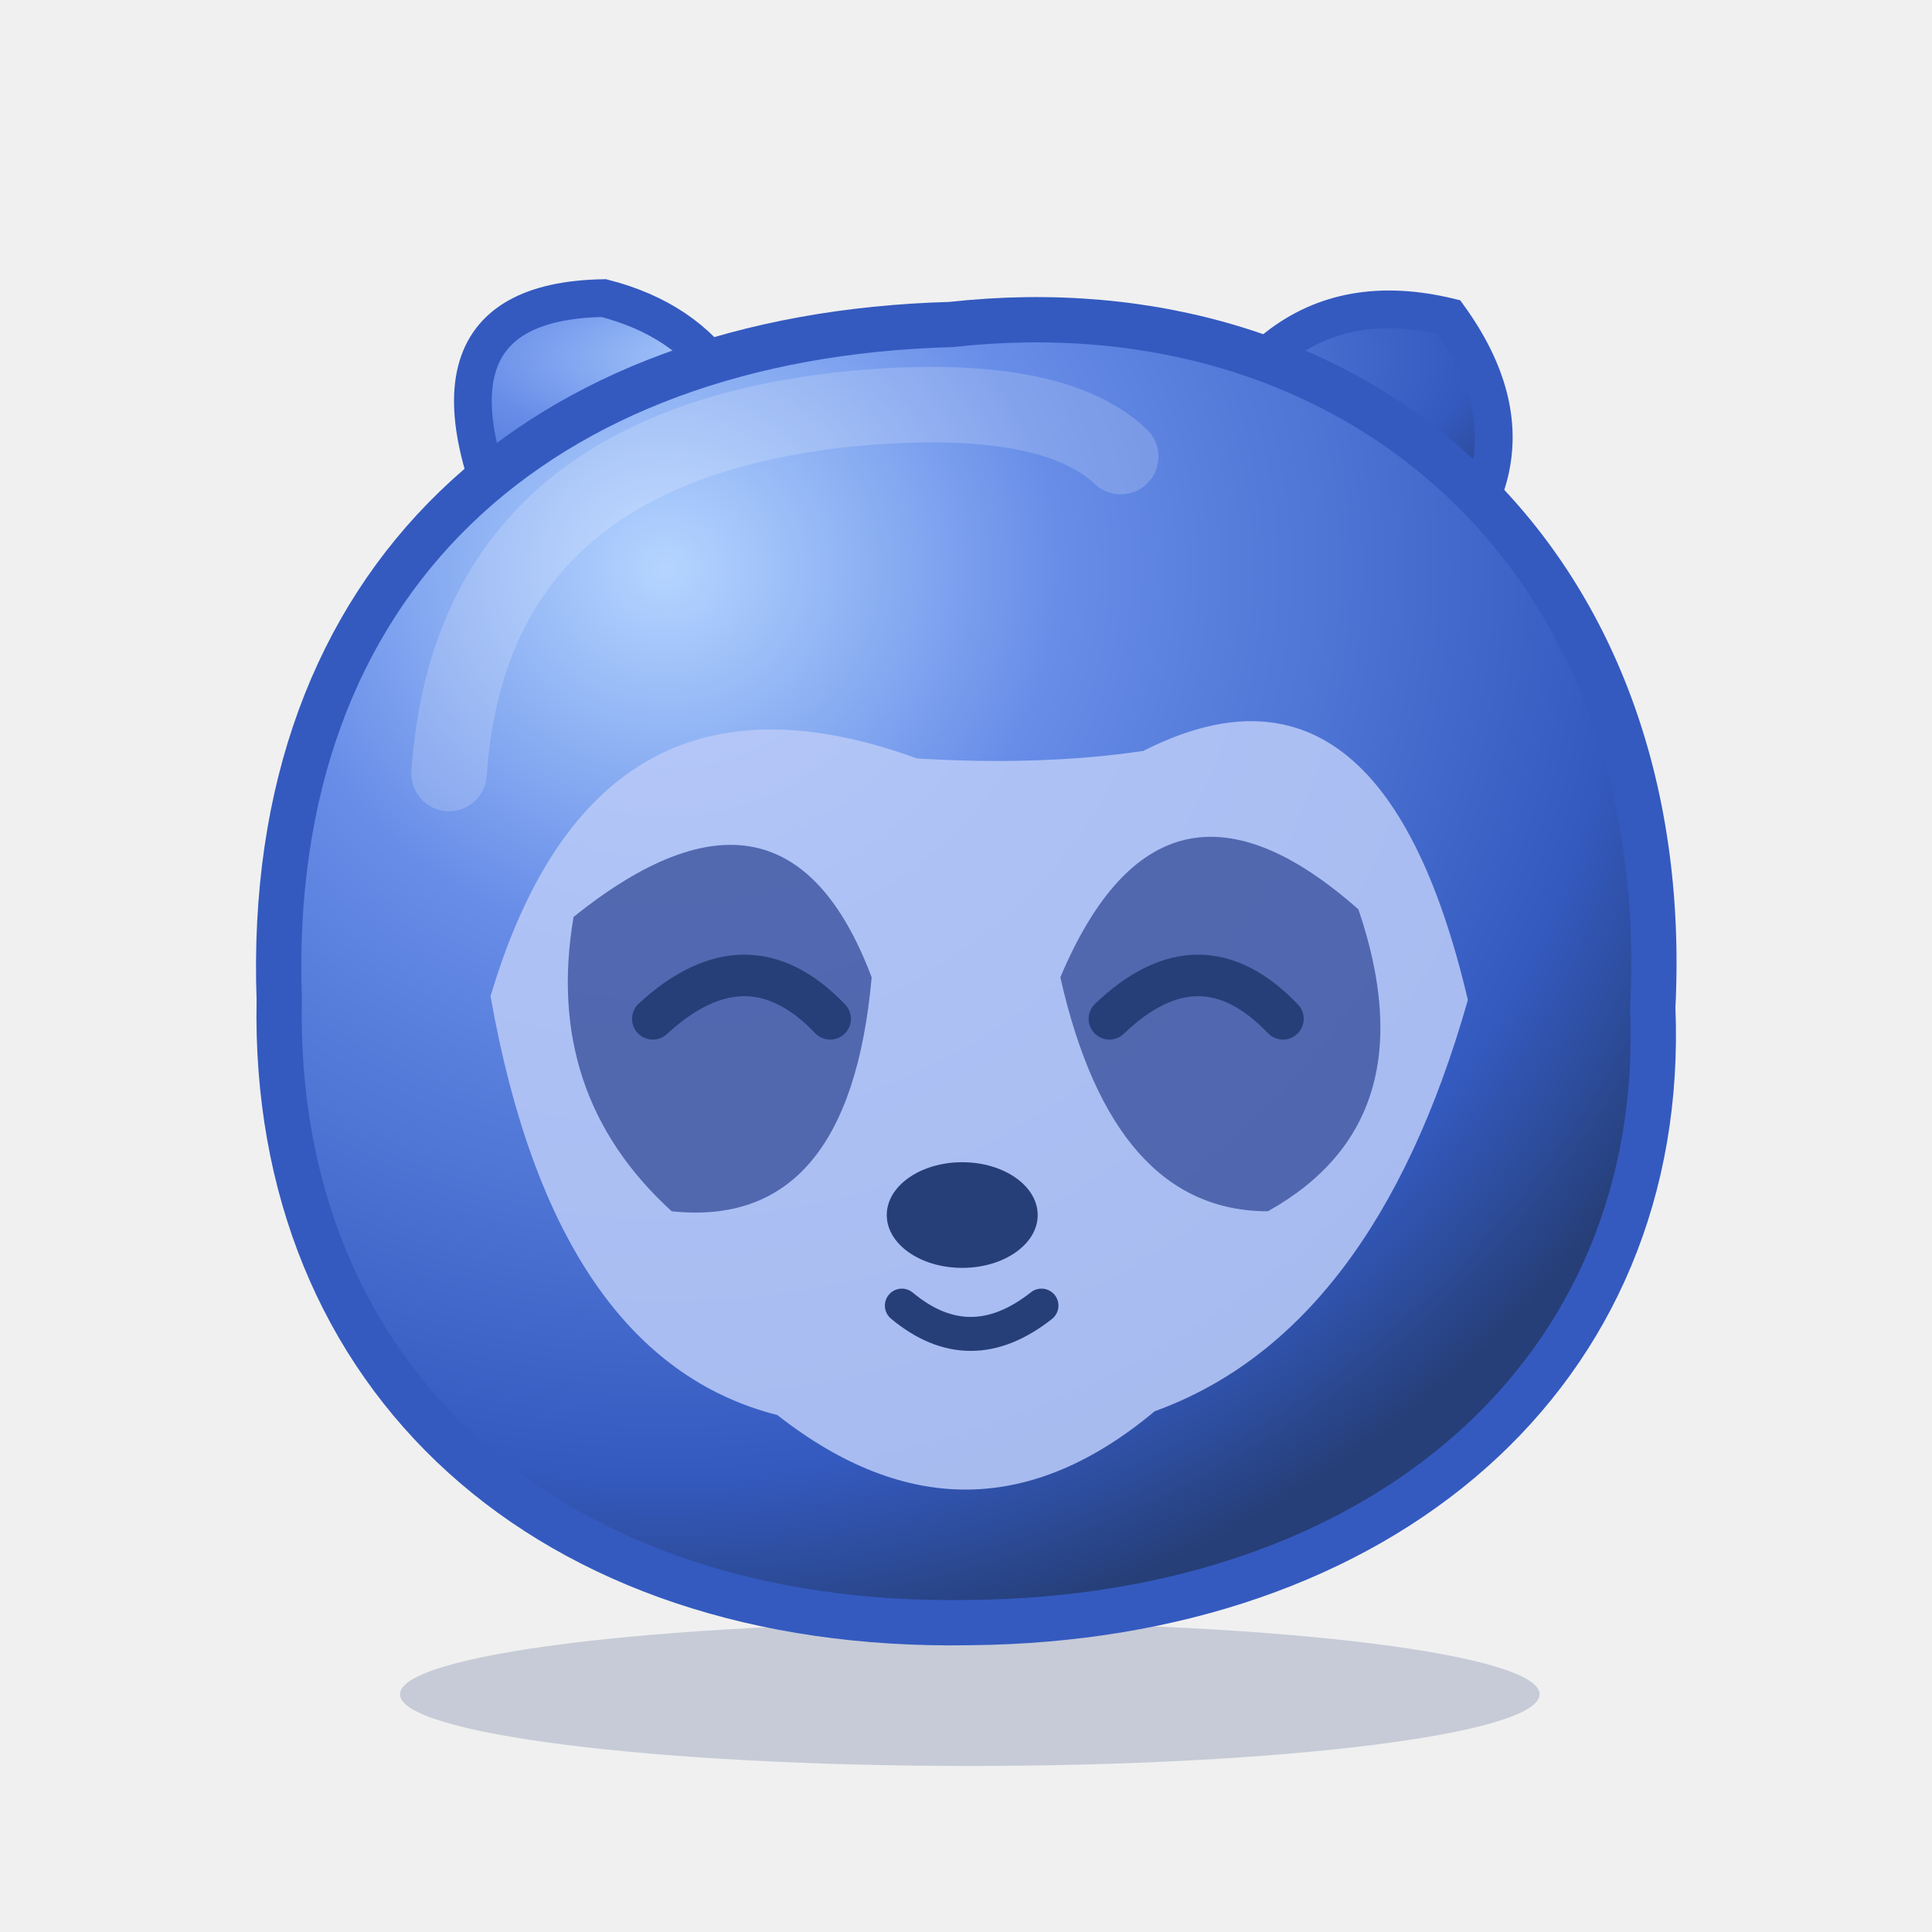
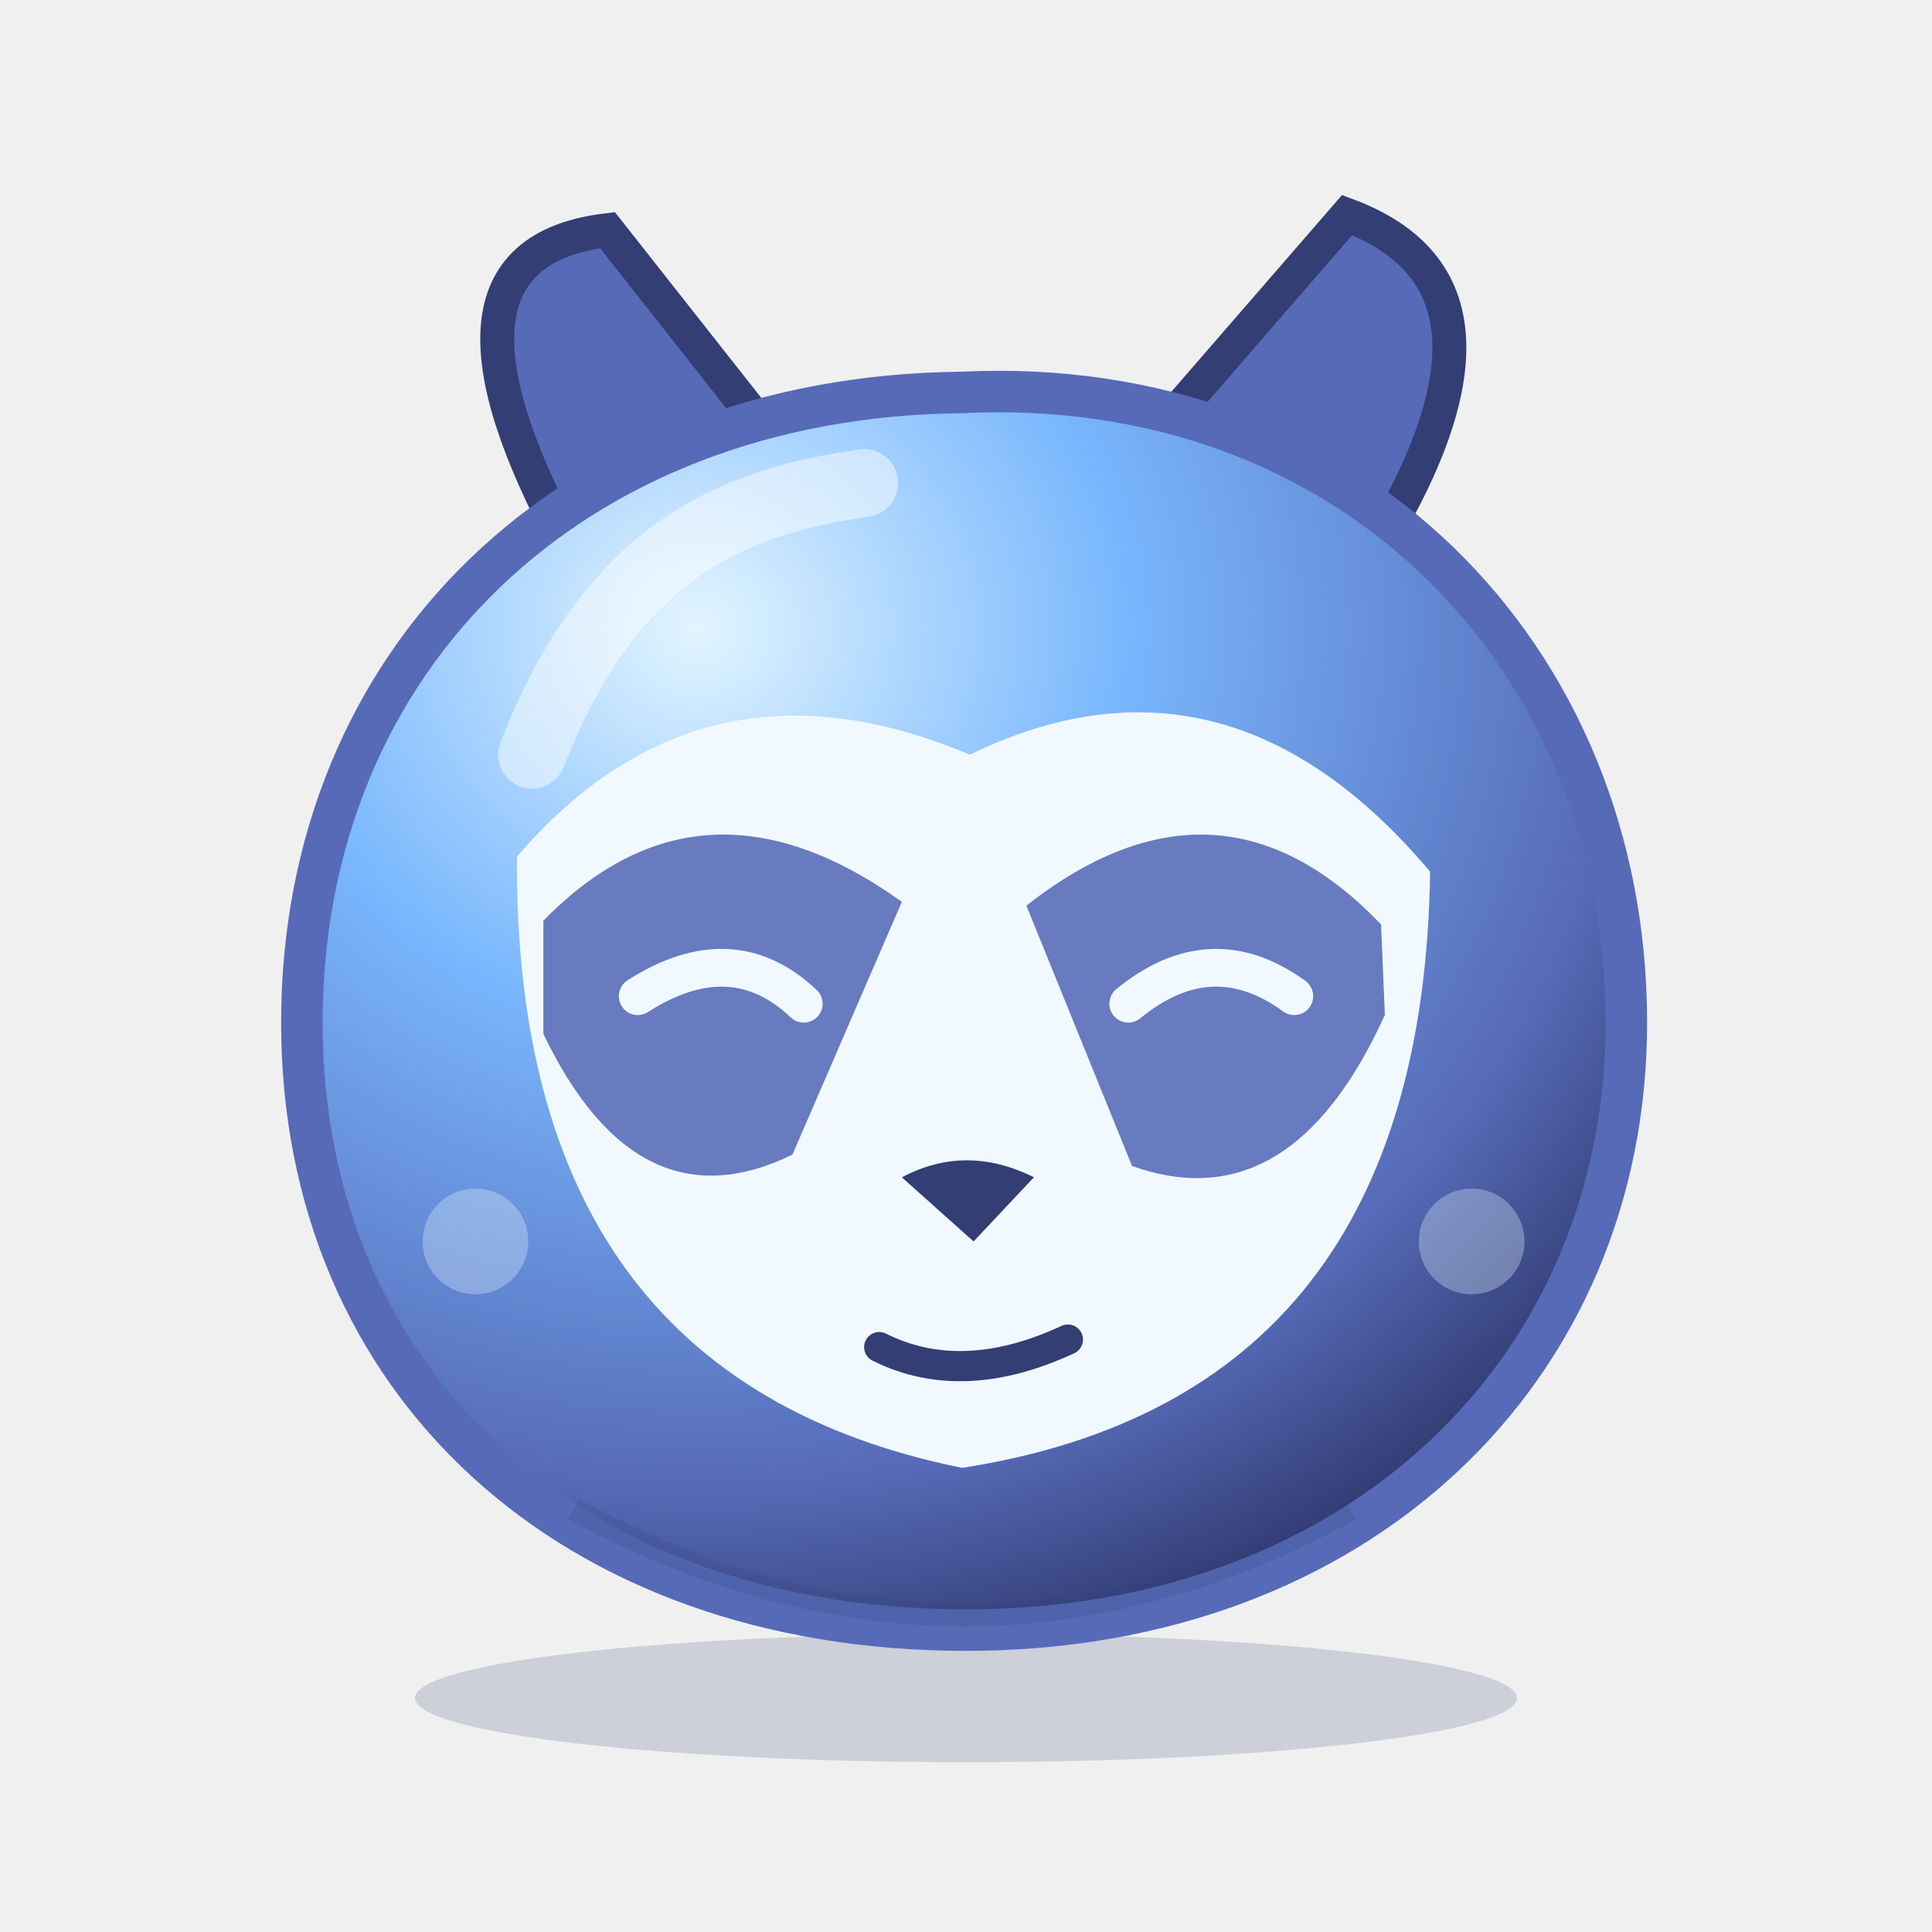
- <svg xmlns="http://www.w3.org/2000/svg" width="512" height="512" viewBox="0 0 512 512">
+ <svg xmlns="http://www.w3.org/2000/svg" width="256" height="256" viewBox="0 0 512 512">
  <defs>
-     <radialGradient id="body" cx="28%" cy="19%" r="85%">
-       <stop offset="0" stop-color="#B5D5FF" />
-       <stop offset=".34" stop-color="#678DE8" />
-       <stop offset=".82" stop-color="#345AC0" />
-       <stop offset="1" stop-color="#263F78" />
+     <radialGradient id="coat" cx="30%" cy="19%" r="86%">
+       <stop stop-color="#E2F5FF" />
+       <stop offset=".37" stop-color="#79B7FD" />
+       <stop offset=".81" stop-color="#566AB8" />
+       <stop offset="1" stop-color="#333E75" />
    </radialGradient>
-     <linearGradient id="shine" x1="0" y1="0" x2=".75" y2="1">
-       <stop stop-color="#FFFFFF" stop-opacity=".64" />
+     <radialGradient id="glow" cx="38%" cy="26%" r="68%">
+       <stop stop-color="#FFFFFF" stop-opacity=".34" />
      <stop offset="1" stop-color="#FFFFFF" stop-opacity="0" />
-     </linearGradient>
+     </radialGradient>
  </defs>
-   <ellipse cx="257" cy="449" rx="151" ry="19" fill="#263F78" opacity=".21" />
-   <path d="M141 154Q102 80 160 79Q203 90 202 143M310 142Q330 71 384 84Q415 127 365 163" fill="url(#body)" stroke="#345AC0" stroke-width="10" />
-   <path d="M252 86C360 74 444 148 438 267C442 364 366 429 257 430C145 432 72 365 74 265C70 153 143 89 252 86Z" fill="url(#body)" stroke="#345AC0" stroke-width="12" />
-   <path d="M119 205Q125 117 229 108Q279 104 297 121" fill="none" stroke="#FFFFFF" stroke-width="20" opacity=".18" stroke-linecap="round" />
-   <path d="M130 264Q158 170 243 201Q276 203 303 199Q366 167 389 265Q364 353 306 374Q257 415 206 375Q147 360 130 264Z" fill="#B8C9F7" opacity=".88" />
-   <path d="M152 243Q208 198 231 259Q225 326 178 321Q144 290 152 243Z" fill="#344C9A" opacity=".76" />
-   <path d="M281 259Q308 195 360 241Q379 297 336 321Q295 321 281 259Z" fill="#344C9A" opacity=".76" />
-   <path d="M173 270q25-23 47 0m74 0q24-23 46 0" fill="none" stroke="#263F78" stroke-width="11" stroke-linecap="round" />
-   <ellipse cx="255" cy="322" rx="20" ry="14" fill="#263F78" />
-   <path d="M239 346Q257 361 276 346" fill="none" stroke="#263F78" stroke-width="9" stroke-linecap="round" />
+   <ellipse cx="256" cy="450" rx="146" ry="17" fill="#333E75" opacity=".19" />
+   <path d="M148 140Q110 67 161 61L213 127M298 125l59-68q51 19 6 91" fill="#566AB8" stroke="#333E75" stroke-width="9" />
+   <path d="M255 104C358 99 431 174 431 271C431 363 360 432 256 432C151 432 80 366 80 271C80 175 151 105 255 104Z" fill="url(#coat)" stroke="#566AB8" stroke-width="11" />
+   <path d="M141 200C162 146 194 133 229 128" stroke="#FFFFFF" stroke-opacity=".48" stroke-width="18" fill="none" stroke-linecap="round" />
+   <path d="M157 220L165 214" stroke="#FFFFFF" stroke-width="8" stroke-linecap="round" opacity=".55" />
+   <path d="M137 227Q186 170 257 200Q325 167 379 231Q377 370 255 389Q136 365 137 227Z" fill="#F1F9FF" />
+   <path d="M144 244Q186 201 239 239L210 306Q169 326 144 274Zm222 1Q323 200 272 240L300 309Q342 324 367 269Z" fill="#566AB8" opacity=".88" />
+   <path d="M169 264q25-16 44 2M299 266q22-18 44-2" stroke="#F1F9FF" stroke-width="10" fill="none" stroke-linecap="round" />
+   <path d="M239 312Q256 303 274 312L258 329Z" fill="#333E75" />
+   <path d="M233 357Q255 368 283 355" fill="none" stroke="#333E75" stroke-width="8" stroke-linecap="round" />
+   <path d="M152 400Q256 456 358 400" stroke="#333E75" stroke-opacity=".18" stroke-width="6" fill="none" />
+   <circle cx="126" cy="329" r="14" fill="#E2F5FF" opacity=".32" />
+   <circle cx="390" cy="329" r="14" fill="#E2F5FF" opacity=".32" />
</svg>
